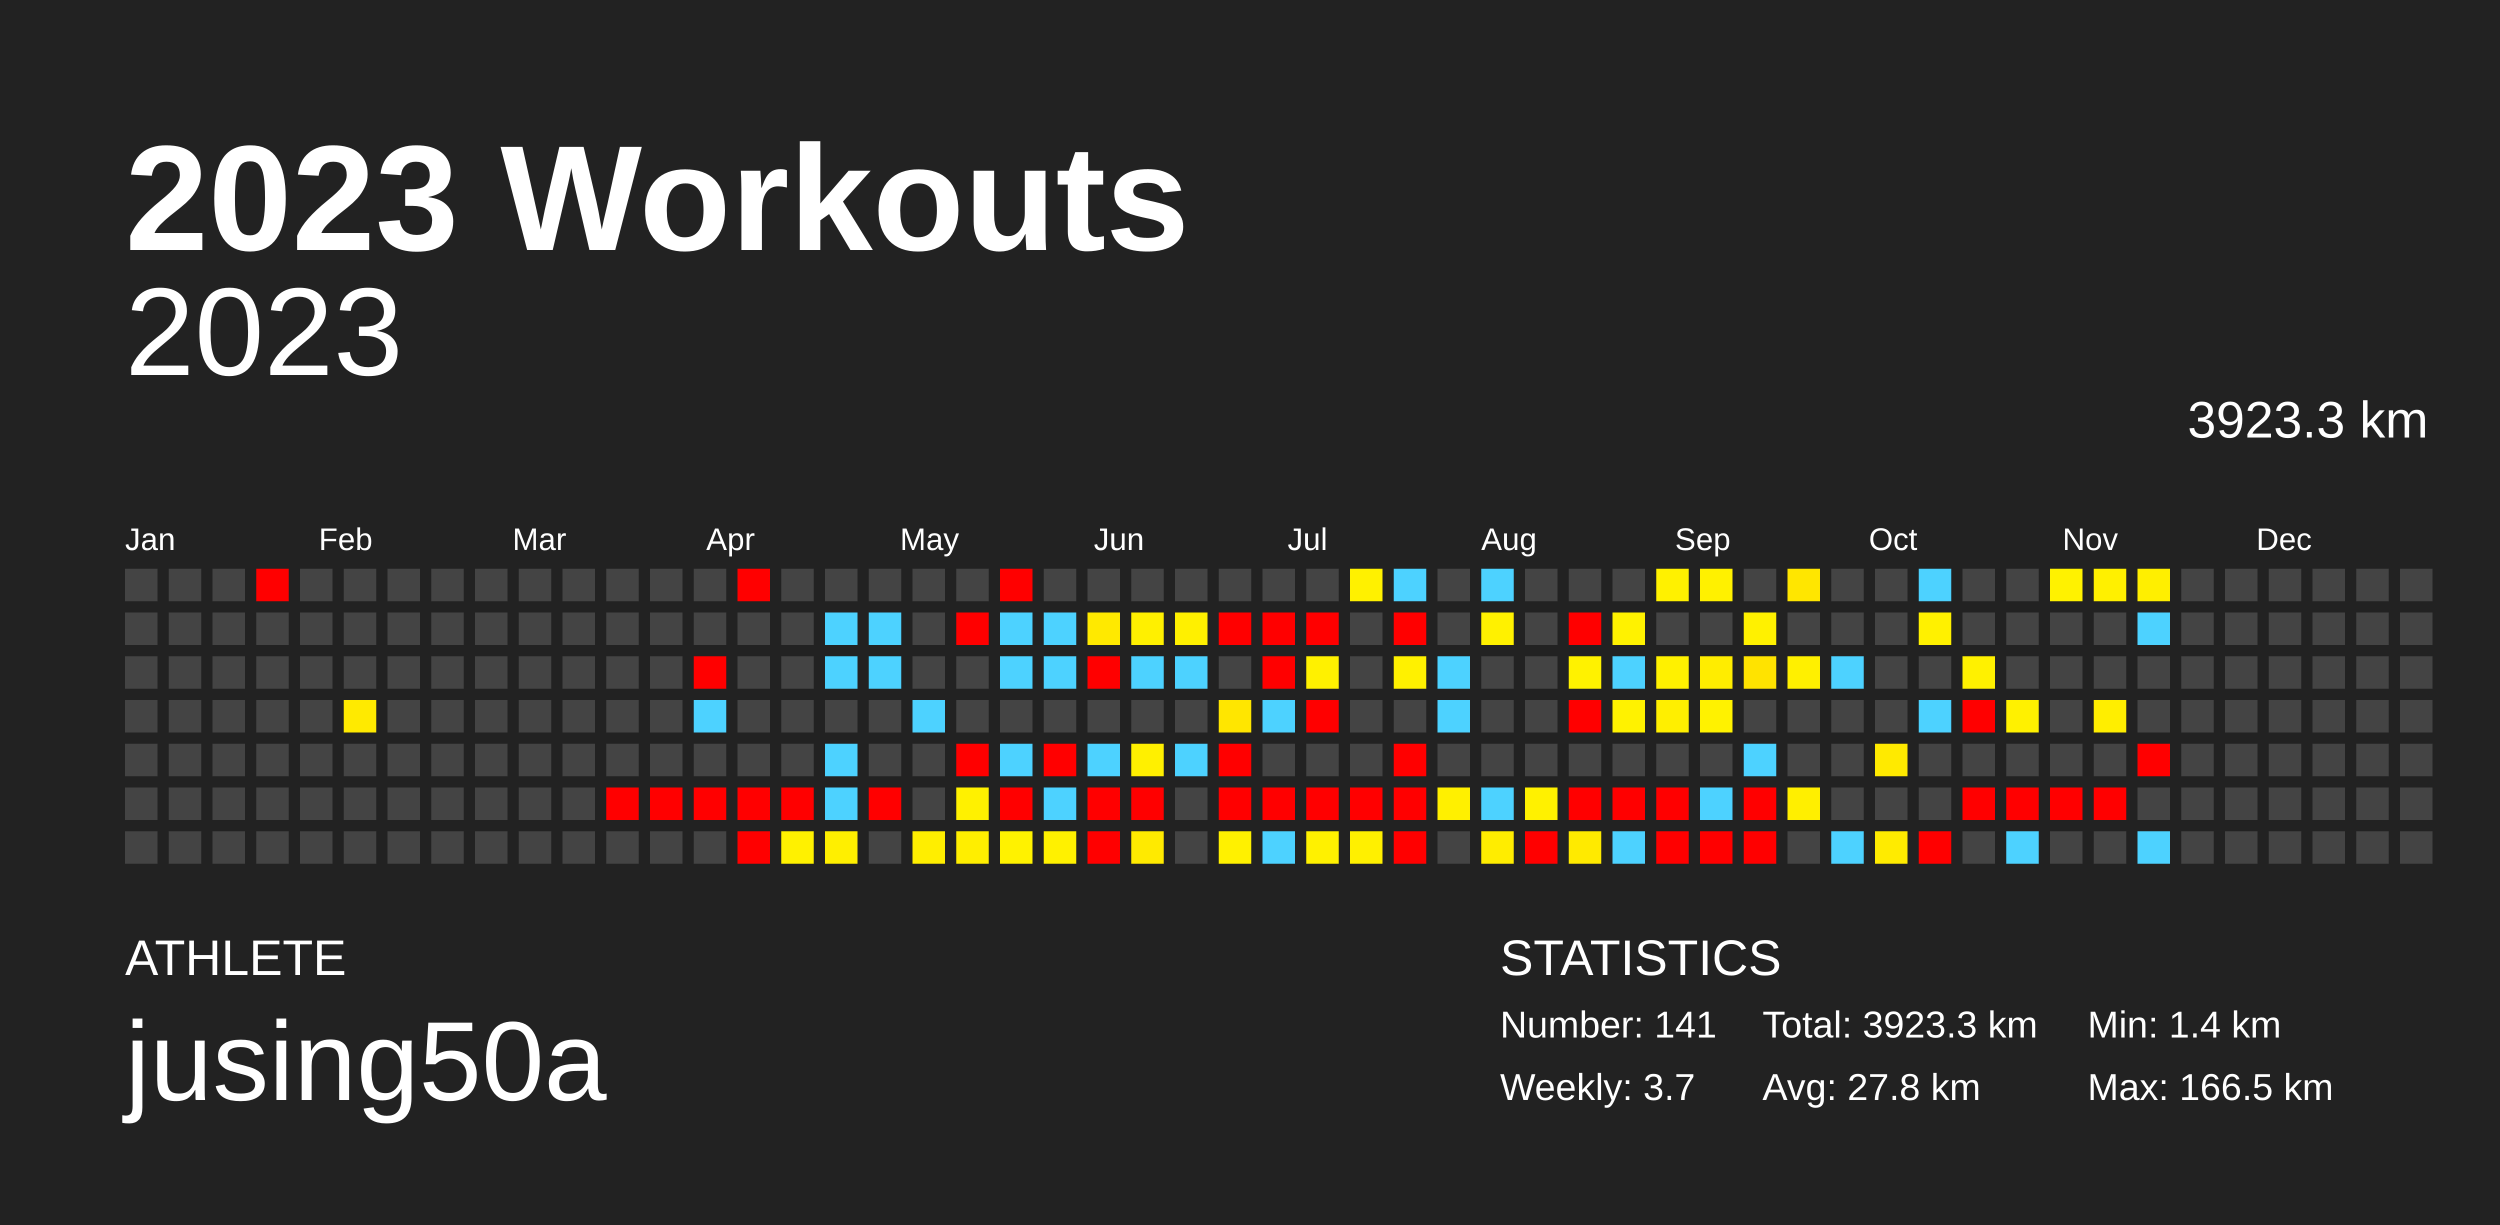
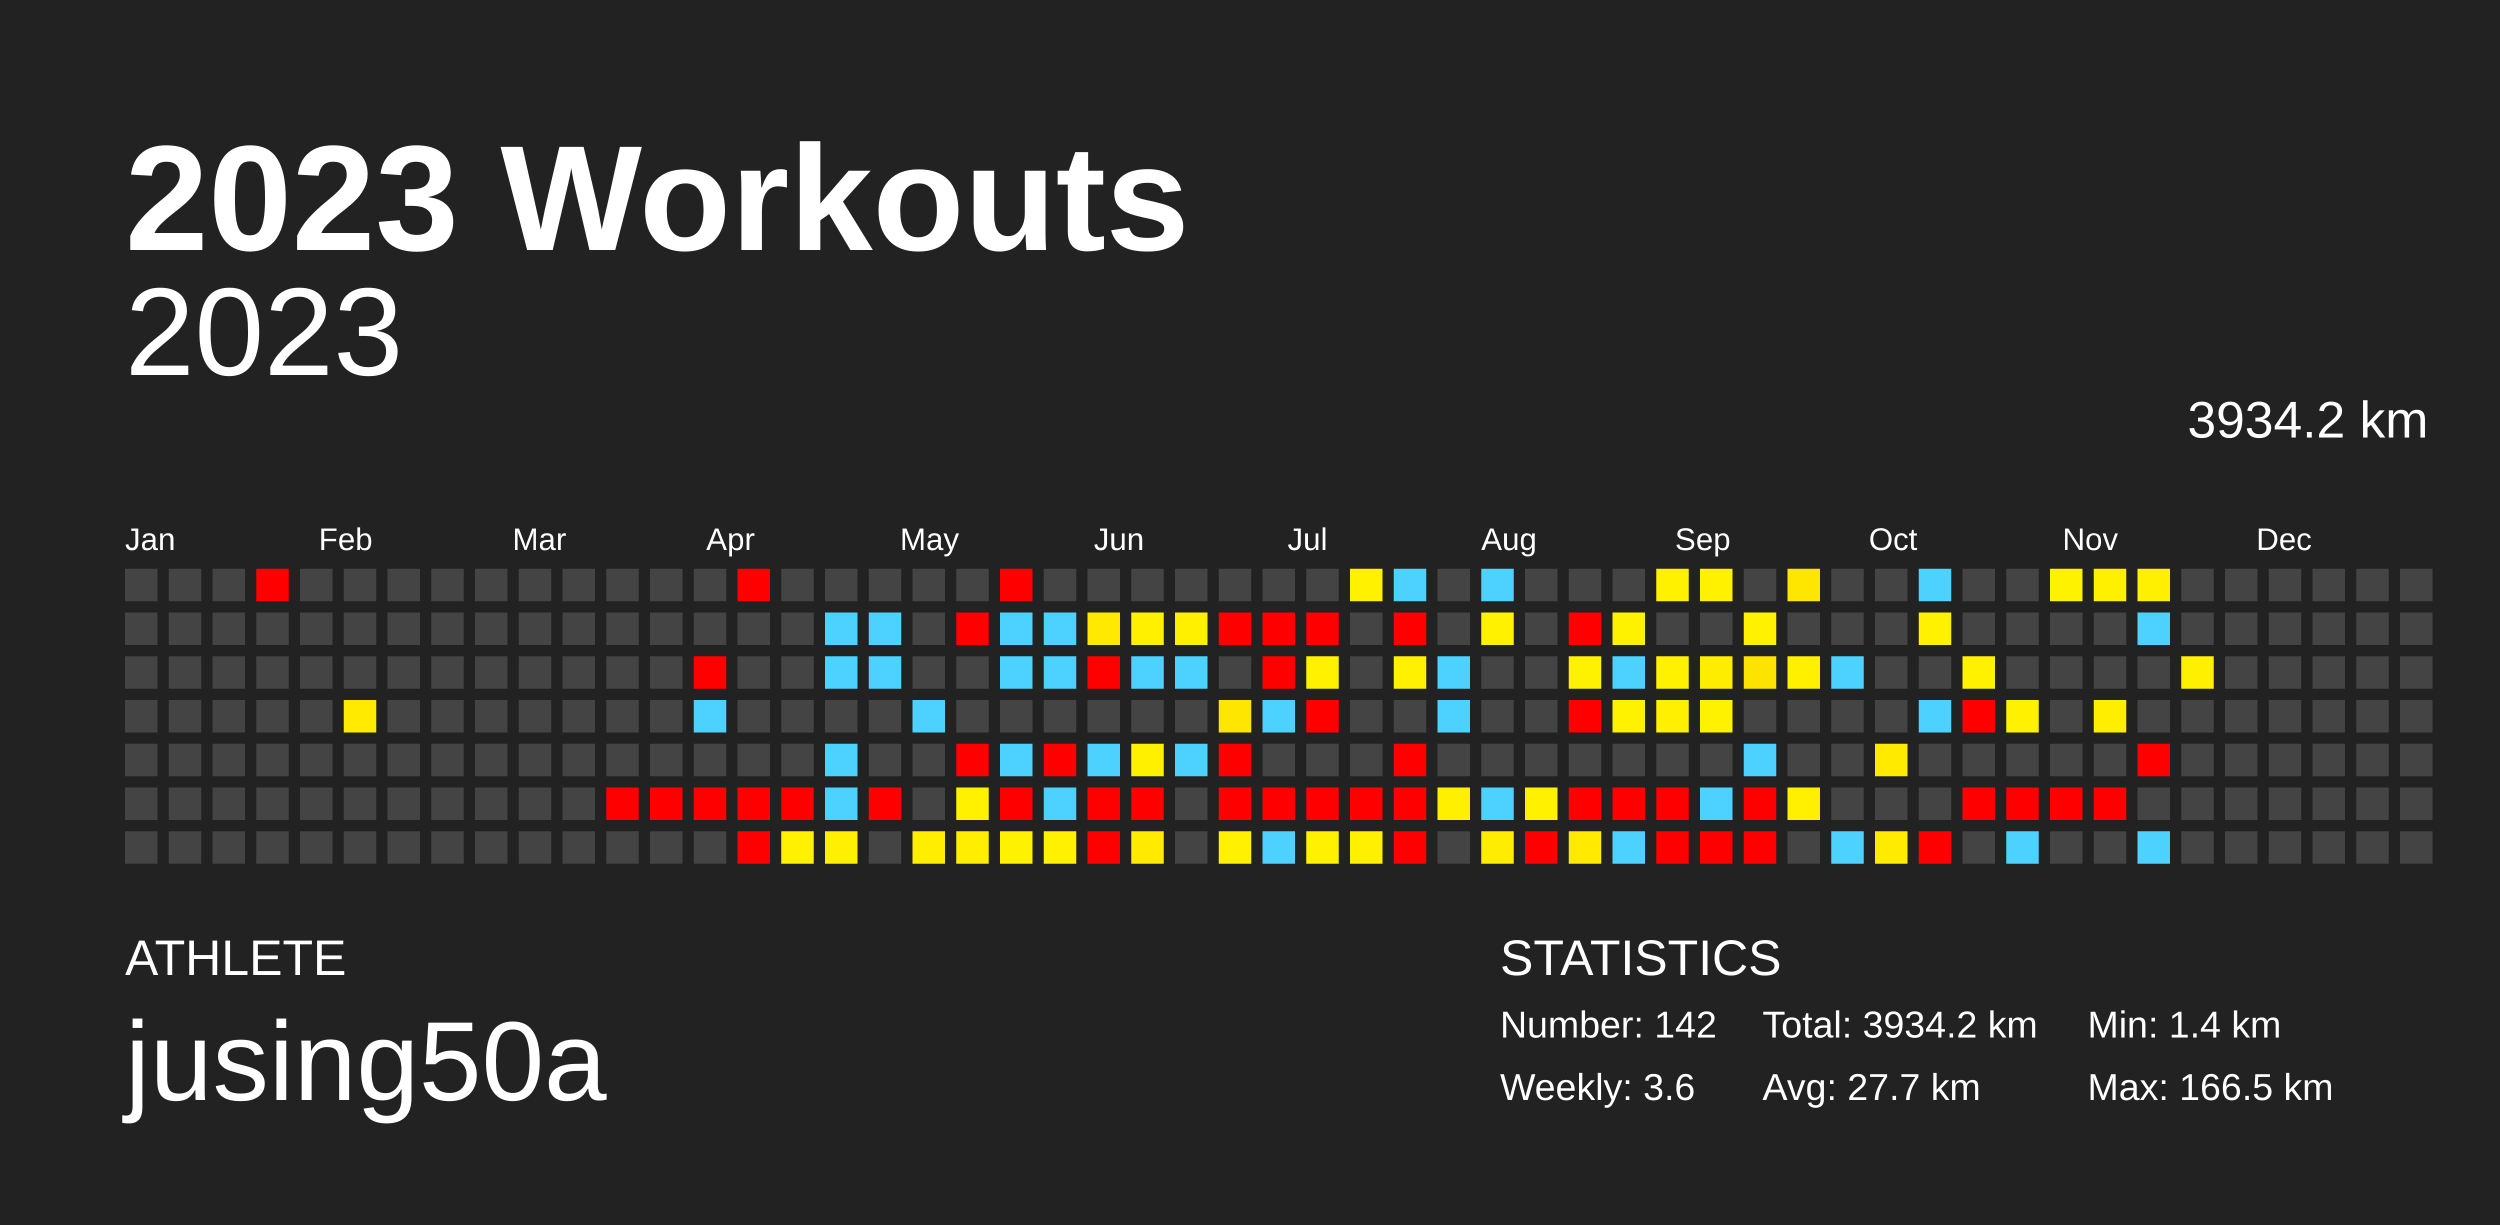
<svg xmlns="http://www.w3.org/2000/svg" baseProfile="full" height="98mm" version="1.1" viewBox="0,0,200,98" width="200mm">
  <defs />
  <rect fill="#222222" height="98" width="200" x="0" y="0" />
  <text fill="#FFFFFF" style="font-size:12px; font-family:Arial; font-weight:bold;" x="10" y="20">2023 Workouts</text>
  <text fill="#FFFFFF" style="font-size:4px; font-family:Arial" x="10" y="78">ATHLETE</text>
  <text fill="#FFFFFF" style="font-size:9px; font-family:Arial" x="10" y="88">jusing50a</text>
  <text fill="#FFFFFF" style="font-size:4px; font-family:Arial" x="120" y="78">STATISTICS</text>
-   <text fill="#FFFFFF" style="font-size:3px; font-family:Arial" x="120" y="83">Number: 141</text>
-   <text fill="#FFFFFF" style="font-size:3px; font-family:Arial" x="120" y="88">Weekly: 3.7</text>
-   <text fill="#FFFFFF" style="font-size:3px; font-family:Arial" x="141" y="83">Total: 3923.3 km</text>
-   <text fill="#FFFFFF" style="font-size:3px; font-family:Arial" x="141" y="88">Avg: 27.8 km</text>
+   <text fill="#FFFFFF" style="font-size:3px; font-family:Arial" x="120" y="83">Number: 142</text>
+   <text fill="#FFFFFF" style="font-size:3px; font-family:Arial" x="120" y="88">Weekly: 3.6</text>
+   <text fill="#FFFFFF" style="font-size:3px; font-family:Arial" x="141" y="83">Total: 3934.2 km</text>
+   <text fill="#FFFFFF" style="font-size:3px; font-family:Arial" x="141" y="88">Avg: 27.7 km</text>
  <text fill="#FFFFFF" style="font-size:3px; font-family:Arial" x="167" y="83">Min: 1.4 km</text>
  <text fill="#FFFFFF" style="font-size:3px; font-family:Arial" x="167" y="88">Max: 166.5 km</text>
  <text alignment-baseline="hanging" fill="#FFFFFF" style="font-size:10.0px; font-family:Arial;" x="10" y="30">2023</text>
-   <text alignment-baseline="hanging" fill="#FFFFFF" style="font-size:4.125px; font-family:Arial;" x="175" y="35">3923.3 km</text>
+   <text alignment-baseline="hanging" fill="#FFFFFF" style="font-size:4.125px; font-family:Arial;" x="175" y="35">3934.2 km</text>
  <text fill="#FFFFFF" style="font-size:2.5px; font-family:Arial" x="10.0" y="44">Jan</text>
  <text fill="#FFFFFF" style="font-size:2.5px; font-family:Arial" x="25.5" y="44">Feb</text>
  <text fill="#FFFFFF" style="font-size:2.5px; font-family:Arial" x="41.0" y="44">Mar</text>
  <text fill="#FFFFFF" style="font-size:2.5px; font-family:Arial" x="56.5" y="44">Apr</text>
  <text fill="#FFFFFF" style="font-size:2.5px; font-family:Arial" x="72.0" y="44">May</text>
  <text fill="#FFFFFF" style="font-size:2.5px; font-family:Arial" x="87.5" y="44">Jun</text>
  <text fill="#FFFFFF" style="font-size:2.5px; font-family:Arial" x="103.0" y="44">Jul</text>
  <text fill="#FFFFFF" style="font-size:2.5px; font-family:Arial" x="118.5" y="44">Aug</text>
  <text fill="#FFFFFF" style="font-size:2.5px; font-family:Arial" x="134.0" y="44">Sep</text>
  <text fill="#FFFFFF" style="font-size:2.5px; font-family:Arial" x="149.5" y="44">Oct</text>
  <text fill="#FFFFFF" style="font-size:2.5px; font-family:Arial" x="165.0" y="44">Nov</text>
  <text fill="#FFFFFF" style="font-size:2.5px; font-family:Arial" x="180.5" y="44">Dec</text>
  <rect fill="#444444" height="2.6" width="2.6" x="10.0" y="45.5" />
  <rect fill="#444444" height="2.6" width="2.6" x="10.0" y="49.0" />
  <rect fill="#444444" height="2.6" width="2.6" x="10.0" y="52.5" />
  <rect fill="#444444" height="2.6" width="2.6" x="10.0" y="56.0" />
  <rect fill="#444444" height="2.6" width="2.6" x="10.0" y="59.5" />
  <rect fill="#444444" height="2.6" width="2.6" x="10.0" y="63.0" />
  <rect fill="#444444" height="2.6" width="2.6" x="10.0" y="66.5" />
  <rect fill="#444444" height="2.6" width="2.6" x="13.5" y="45.5" />
  <rect fill="#444444" height="2.6" width="2.6" x="13.5" y="49.0" />
  <rect fill="#444444" height="2.6" width="2.6" x="13.5" y="52.5" />
  <rect fill="#444444" height="2.6" width="2.6" x="13.5" y="56.0" />
  <rect fill="#444444" height="2.6" width="2.6" x="13.5" y="59.5" />
  <rect fill="#444444" height="2.6" width="2.6" x="13.5" y="63.0" />
  <rect fill="#444444" height="2.6" width="2.6" x="13.5" y="66.5" />
  <rect fill="#444444" height="2.6" width="2.6" x="17.0" y="45.5" />
  <rect fill="#444444" height="2.6" width="2.6" x="17.0" y="49.0" />
  <rect fill="#444444" height="2.6" width="2.6" x="17.0" y="52.5" />
  <rect fill="#444444" height="2.6" width="2.6" x="17.0" y="56.0" />
  <rect fill="#444444" height="2.6" width="2.6" x="17.0" y="59.5" />
  <rect fill="#444444" height="2.6" width="2.6" x="17.0" y="63.0" />
  <rect fill="#444444" height="2.6" width="2.6" x="17.0" y="66.5" />
  <rect fill="red" height="2.6" width="2.6" x="20.5" y="45.5" />
  <rect fill="#444444" height="2.6" width="2.6" x="20.5" y="49.0" />
  <rect fill="#444444" height="2.6" width="2.6" x="20.5" y="52.5" />
  <rect fill="#444444" height="2.6" width="2.6" x="20.5" y="56.0" />
  <rect fill="#444444" height="2.6" width="2.6" x="20.5" y="59.5" />
  <rect fill="#444444" height="2.6" width="2.6" x="20.5" y="63.0" />
  <rect fill="#444444" height="2.6" width="2.6" x="20.5" y="66.5" />
  <rect fill="#444444" height="2.6" width="2.6" x="24.0" y="45.5" />
  <rect fill="#444444" height="2.6" width="2.6" x="24.0" y="49.0" />
  <rect fill="#444444" height="2.6" width="2.6" x="24.0" y="52.5" />
  <rect fill="#444444" height="2.6" width="2.6" x="24.0" y="56.0" />
  <rect fill="#444444" height="2.6" width="2.6" x="24.0" y="59.5" />
  <rect fill="#444444" height="2.6" width="2.6" x="24.0" y="63.0" />
  <rect fill="#444444" height="2.6" width="2.6" x="24.0" y="66.5" />
  <rect fill="#444444" height="2.6" width="2.6" x="27.5" y="45.5" />
  <rect fill="#444444" height="2.6" width="2.6" x="27.5" y="49.0" />
  <rect fill="#444444" height="2.6" width="2.6" x="27.5" y="52.5" />
  <rect fill="#ffea00" height="2.6" width="2.6" x="27.5" y="56.0" />
  <rect fill="#444444" height="2.6" width="2.6" x="27.5" y="59.5" />
  <rect fill="#444444" height="2.6" width="2.6" x="27.5" y="63.0" />
  <rect fill="#444444" height="2.6" width="2.6" x="27.5" y="66.5" />
  <rect fill="#444444" height="2.6" width="2.6" x="31.0" y="45.5" />
  <rect fill="#444444" height="2.6" width="2.6" x="31.0" y="49.0" />
  <rect fill="#444444" height="2.6" width="2.6" x="31.0" y="52.5" />
  <rect fill="#444444" height="2.6" width="2.6" x="31.0" y="56.0" />
  <rect fill="#444444" height="2.6" width="2.6" x="31.0" y="59.5" />
  <rect fill="#444444" height="2.6" width="2.6" x="31.0" y="63.0" />
  <rect fill="#444444" height="2.6" width="2.6" x="31.0" y="66.5" />
  <rect fill="#444444" height="2.6" width="2.6" x="34.5" y="45.5" />
  <rect fill="#444444" height="2.6" width="2.6" x="34.5" y="49.0" />
  <rect fill="#444444" height="2.6" width="2.6" x="34.5" y="52.5" />
  <rect fill="#444444" height="2.6" width="2.6" x="34.5" y="56.0" />
  <rect fill="#444444" height="2.6" width="2.6" x="34.5" y="59.5" />
  <rect fill="#444444" height="2.6" width="2.6" x="34.5" y="63.0" />
  <rect fill="#444444" height="2.6" width="2.6" x="34.5" y="66.5" />
  <rect fill="#444444" height="2.6" width="2.6" x="38.0" y="45.5" />
  <rect fill="#444444" height="2.6" width="2.6" x="38.0" y="49.0" />
  <rect fill="#444444" height="2.6" width="2.6" x="38.0" y="52.5" />
  <rect fill="#444444" height="2.6" width="2.6" x="38.0" y="56.0" />
  <rect fill="#444444" height="2.6" width="2.6" x="38.0" y="59.5" />
  <rect fill="#444444" height="2.6" width="2.6" x="38.0" y="63.0" />
  <rect fill="#444444" height="2.6" width="2.6" x="38.0" y="66.5" />
  <rect fill="#444444" height="2.6" width="2.6" x="41.5" y="45.5" />
  <rect fill="#444444" height="2.6" width="2.6" x="41.5" y="49.0" />
  <rect fill="#444444" height="2.6" width="2.6" x="41.5" y="52.5" />
  <rect fill="#444444" height="2.6" width="2.6" x="41.5" y="56.0" />
  <rect fill="#444444" height="2.6" width="2.6" x="41.5" y="59.5" />
  <rect fill="#444444" height="2.6" width="2.6" x="41.5" y="63.0" />
  <rect fill="#444444" height="2.6" width="2.6" x="41.5" y="66.5" />
  <rect fill="#444444" height="2.6" width="2.6" x="45.0" y="45.5" />
  <rect fill="#444444" height="2.6" width="2.6" x="45.0" y="49.0" />
  <rect fill="#444444" height="2.6" width="2.6" x="45.0" y="52.5" />
  <rect fill="#444444" height="2.6" width="2.6" x="45.0" y="56.0" />
  <rect fill="#444444" height="2.6" width="2.6" x="45.0" y="59.5" />
  <rect fill="#444444" height="2.6" width="2.6" x="45.0" y="63.0" />
  <rect fill="#444444" height="2.6" width="2.6" x="45.0" y="66.5" />
  <rect fill="#444444" height="2.6" width="2.6" x="48.5" y="45.5" />
  <rect fill="#444444" height="2.6" width="2.6" x="48.5" y="49.0" />
  <rect fill="#444444" height="2.6" width="2.6" x="48.5" y="52.5" />
  <rect fill="#444444" height="2.6" width="2.6" x="48.5" y="56.0" />
  <rect fill="#444444" height="2.6" width="2.6" x="48.5" y="59.5" />
  <rect fill="red" height="2.6" width="2.6" x="48.5" y="63.0" />
  <rect fill="#444444" height="2.6" width="2.6" x="48.5" y="66.5" />
  <rect fill="#444444" height="2.6" width="2.6" x="52.0" y="45.5" />
  <rect fill="#444444" height="2.6" width="2.6" x="52.0" y="49.0" />
  <rect fill="#444444" height="2.6" width="2.6" x="52.0" y="52.5" />
  <rect fill="#444444" height="2.6" width="2.6" x="52.0" y="56.0" />
  <rect fill="#444444" height="2.6" width="2.6" x="52.0" y="59.5" />
  <rect fill="red" height="2.6" width="2.6" x="52.0" y="63.0" />
  <rect fill="#444444" height="2.6" width="2.6" x="52.0" y="66.5" />
  <rect fill="#444444" height="2.6" width="2.6" x="55.5" y="45.5" />
  <rect fill="#444444" height="2.6" width="2.6" x="55.5" y="49.0" />
  <rect fill="red" height="2.6" width="2.6" x="55.5" y="52.5" />
  <rect fill="#4dd2ff" height="2.6" width="2.6" x="55.5" y="56.0" />
  <rect fill="#444444" height="2.6" width="2.6" x="55.5" y="59.5" />
  <rect fill="red" height="2.6" width="2.6" x="55.5" y="63.0" />
  <rect fill="#444444" height="2.6" width="2.6" x="55.5" y="66.5" />
  <rect fill="red" height="2.6" width="2.6" x="59.0" y="45.5" />
  <rect fill="#444444" height="2.6" width="2.6" x="59.0" y="49.0" />
  <rect fill="#444444" height="2.6" width="2.6" x="59.0" y="52.5" />
  <rect fill="#444444" height="2.6" width="2.6" x="59.0" y="56.0" />
  <rect fill="#444444" height="2.6" width="2.6" x="59.0" y="59.5" />
  <rect fill="red" height="2.6" width="2.6" x="59.0" y="63.0" />
  <rect fill="red" height="2.6" width="2.6" x="59.0" y="66.5" />
  <rect fill="#444444" height="2.6" width="2.6" x="62.5" y="45.5" />
  <rect fill="#444444" height="2.6" width="2.6" x="62.5" y="49.0" />
  <rect fill="#444444" height="2.6" width="2.6" x="62.5" y="52.5" />
  <rect fill="#444444" height="2.6" width="2.6" x="62.5" y="56.0" />
  <rect fill="#444444" height="2.6" width="2.6" x="62.5" y="59.5" />
  <rect fill="red" height="2.6" width="2.6" x="62.5" y="63.0" />
  <rect fill="#fff100" height="2.6" width="2.6" x="62.5" y="66.5" />
  <rect fill="#444444" height="2.6" width="2.6" x="66.0" y="45.5" />
  <rect fill="#4dd2ff" height="2.6" width="2.6" x="66.0" y="49.0" />
  <rect fill="#4dd2ff" height="2.6" width="2.6" x="66.0" y="52.5" />
  <rect fill="#444444" height="2.6" width="2.6" x="66.0" y="56.0" />
  <rect fill="#4dd2ff" height="2.6" width="2.6" x="66.0" y="59.5" />
  <rect fill="#4dd2ff" height="2.6" width="2.6" x="66.0" y="63.0" />
  <rect fill="#ffef00" height="2.6" width="2.6" x="66.0" y="66.5" />
  <rect fill="#444444" height="2.6" width="2.6" x="69.5" y="45.5" />
  <rect fill="#4dd2ff" height="2.6" width="2.6" x="69.5" y="49.0" />
  <rect fill="#4dd2ff" height="2.6" width="2.6" x="69.5" y="52.5" />
  <rect fill="#444444" height="2.6" width="2.6" x="69.5" y="56.0" />
  <rect fill="#444444" height="2.6" width="2.6" x="69.5" y="59.5" />
  <rect fill="red" height="2.6" width="2.6" x="69.5" y="63.0" />
  <rect fill="#444444" height="2.6" width="2.6" x="69.5" y="66.5" />
  <rect fill="#444444" height="2.6" width="2.6" x="73.0" y="45.5" />
  <rect fill="#444444" height="2.6" width="2.6" x="73.0" y="49.0" />
  <rect fill="#444444" height="2.6" width="2.6" x="73.0" y="52.5" />
  <rect fill="#4dd2ff" height="2.6" width="2.6" x="73.0" y="56.0" />
  <rect fill="#444444" height="2.6" width="2.6" x="73.0" y="59.5" />
  <rect fill="#444444" height="2.6" width="2.6" x="73.0" y="63.0" />
  <rect fill="#ffee00" height="2.6" width="2.6" x="73.0" y="66.5" />
  <rect fill="#444444" height="2.6" width="2.6" x="76.5" y="45.5" />
  <rect fill="red" height="2.6" width="2.6" x="76.5" y="49.0" />
  <rect fill="#444444" height="2.6" width="2.6" x="76.5" y="52.5" />
  <rect fill="#444444" height="2.6" width="2.6" x="76.5" y="56.0" />
  <rect fill="red" height="2.6" width="2.6" x="76.5" y="59.5" />
  <rect fill="#fff100" height="2.6" width="2.6" x="76.5" y="63.0" />
  <rect fill="#ffee00" height="2.6" width="2.6" x="76.5" y="66.5" />
  <rect fill="red" height="2.6" width="2.6" x="80.0" y="45.5" />
  <rect fill="#4dd2ff" height="2.6" width="2.6" x="80.0" y="49.0" />
  <rect fill="#4dd2ff" height="2.6" width="2.6" x="80.0" y="52.5" />
  <rect fill="#444444" height="2.6" width="2.6" x="80.0" y="56.0" />
  <rect fill="#4dd2ff" height="2.6" width="2.6" x="80.0" y="59.5" />
  <rect fill="red" height="2.6" width="2.6" x="80.0" y="63.0" />
  <rect fill="#fff200" height="2.6" width="2.6" x="80.0" y="66.5" />
  <rect fill="#444444" height="2.6" width="2.6" x="83.5" y="45.5" />
  <rect fill="#4dd2ff" height="2.6" width="2.6" x="83.5" y="49.0" />
  <rect fill="#4dd2ff" height="2.6" width="2.6" x="83.5" y="52.5" />
  <rect fill="#444444" height="2.6" width="2.6" x="83.5" y="56.0" />
  <rect fill="red" height="2.6" width="2.6" x="83.5" y="59.5" />
  <rect fill="#4dd2ff" height="2.6" width="2.6" x="83.5" y="63.0" />
  <rect fill="#fff100" height="2.6" width="2.6" x="83.5" y="66.5" />
  <rect fill="#444444" height="2.6" width="2.6" x="87.0" y="45.5" />
  <rect fill="#ffe900" height="2.6" width="2.6" x="87.0" y="49.0" />
  <rect fill="red" height="2.6" width="2.6" x="87.0" y="52.5" />
  <rect fill="#444444" height="2.6" width="2.6" x="87.0" y="56.0" />
  <rect fill="#4dd2ff" height="2.6" width="2.6" x="87.0" y="59.5" />
  <rect fill="red" height="2.6" width="2.6" x="87.0" y="63.0" />
  <rect fill="red" height="2.6" width="2.6" x="87.0" y="66.5" />
  <rect fill="#444444" height="2.6" width="2.6" x="90.5" y="45.5" />
  <rect fill="#fff000" height="2.6" width="2.6" x="90.5" y="49.0" />
  <rect fill="#4dd2ff" height="2.6" width="2.6" x="90.5" y="52.5" />
  <rect fill="#444444" height="2.6" width="2.6" x="90.5" y="56.0" />
  <rect fill="#fff000" height="2.6" width="2.6" x="90.5" y="59.5" />
  <rect fill="red" height="2.6" width="2.6" x="90.5" y="63.0" />
  <rect fill="#ffea00" height="2.6" width="2.6" x="90.5" y="66.5" />
  <rect fill="#444444" height="2.6" width="2.6" x="94.0" y="45.5" />
  <rect fill="#fff000" height="2.6" width="2.6" x="94.0" y="49.0" />
  <rect fill="#4dd2ff" height="2.6" width="2.6" x="94.0" y="52.5" />
  <rect fill="#444444" height="2.6" width="2.6" x="94.0" y="56.0" />
  <rect fill="#4dd2ff" height="2.6" width="2.6" x="94.0" y="59.5" />
  <rect fill="#444444" height="2.6" width="2.6" x="94.0" y="63.0" />
  <rect fill="#444444" height="2.6" width="2.6" x="94.0" y="66.5" />
  <rect fill="#444444" height="2.6" width="2.6" x="97.5" y="45.5" />
  <rect fill="red" height="2.6" width="2.6" x="97.5" y="49.0" />
  <rect fill="#444444" height="2.6" width="2.6" x="97.5" y="52.5" />
  <rect fill="#ffe600" height="2.6" width="2.6" x="97.5" y="56.0" />
  <rect fill="red" height="2.6" width="2.6" x="97.5" y="59.5" />
  <rect fill="red" height="2.6" width="2.6" x="97.5" y="63.0" />
  <rect fill="#fff100" height="2.6" width="2.6" x="97.5" y="66.5" />
  <rect fill="#444444" height="2.6" width="2.6" x="101.0" y="45.5" />
  <rect fill="red" height="2.6" width="2.6" x="101.0" y="49.0" />
  <rect fill="red" height="2.6" width="2.6" x="101.0" y="52.5" />
  <rect fill="#4dd2ff" height="2.6" width="2.6" x="101.0" y="56.0" />
  <rect fill="#444444" height="2.6" width="2.6" x="101.0" y="59.5" />
  <rect fill="red" height="2.6" width="2.6" x="101.0" y="63.0" />
  <rect fill="#4dd2ff" height="2.6" width="2.6" x="101.0" y="66.5" />
  <rect fill="#444444" height="2.6" width="2.6" x="104.5" y="45.5" />
  <rect fill="red" height="2.6" width="2.6" x="104.5" y="49.0" />
  <rect fill="#fff100" height="2.6" width="2.6" x="104.5" y="52.5" />
  <rect fill="red" height="2.6" width="2.6" x="104.5" y="56.0" />
  <rect fill="#444444" height="2.6" width="2.6" x="104.5" y="59.5" />
  <rect fill="red" height="2.6" width="2.6" x="104.5" y="63.0" />
  <rect fill="#fff100" height="2.6" width="2.6" x="104.5" y="66.5" />
  <rect fill="#fff100" height="2.6" width="2.6" x="108.0" y="45.5" />
  <rect fill="#444444" height="2.6" width="2.6" x="108.0" y="49.0" />
  <rect fill="#444444" height="2.6" width="2.6" x="108.0" y="52.5" />
  <rect fill="#444444" height="2.6" width="2.6" x="108.0" y="56.0" />
  <rect fill="#444444" height="2.6" width="2.6" x="108.0" y="59.5" />
  <rect fill="red" height="2.6" width="2.6" x="108.0" y="63.0" />
  <rect fill="#fff000" height="2.6" width="2.6" x="108.0" y="66.5" />
  <rect fill="#4dd2ff" height="2.6" width="2.6" x="111.5" y="45.5" />
  <rect fill="red" height="2.6" width="2.6" x="111.5" y="49.0" />
  <rect fill="#fff100" height="2.6" width="2.6" x="111.5" y="52.5" />
  <rect fill="#444444" height="2.6" width="2.6" x="111.5" y="56.0" />
  <rect fill="red" height="2.6" width="2.6" x="111.5" y="59.5" />
  <rect fill="red" height="2.6" width="2.6" x="111.5" y="63.0" />
  <rect fill="red" height="2.6" width="2.6" x="111.5" y="66.5" />
  <rect fill="#444444" height="2.6" width="2.6" x="115.0" y="45.5" />
  <rect fill="#444444" height="2.6" width="2.6" x="115.0" y="49.0" />
  <rect fill="#4dd2ff" height="2.6" width="2.6" x="115.0" y="52.5" />
  <rect fill="#4dd2ff" height="2.6" width="2.6" x="115.0" y="56.0" />
  <rect fill="#444444" height="2.6" width="2.6" x="115.0" y="59.5" />
  <rect fill="#fff000" height="2.6" width="2.6" x="115.0" y="63.0" />
  <rect fill="#444444" height="2.6" width="2.6" x="115.0" y="66.5" />
  <rect fill="#4dd2ff" height="2.6" width="2.6" x="118.5" y="45.5" />
  <rect fill="#fff100" height="2.6" width="2.6" x="118.5" y="49.0" />
  <rect fill="#444444" height="2.6" width="2.6" x="118.5" y="52.5" />
  <rect fill="#444444" height="2.6" width="2.6" x="118.5" y="56.0" />
  <rect fill="#444444" height="2.6" width="2.6" x="118.5" y="59.5" />
  <rect fill="#4dd2ff" height="2.6" width="2.6" x="118.5" y="63.0" />
  <rect fill="#ffed00" height="2.6" width="2.6" x="118.5" y="66.5" />
  <rect fill="#444444" height="2.6" width="2.6" x="122.0" y="45.5" />
  <rect fill="#444444" height="2.6" width="2.6" x="122.0" y="49.0" />
  <rect fill="#444444" height="2.6" width="2.6" x="122.0" y="52.5" />
  <rect fill="#444444" height="2.6" width="2.6" x="122.0" y="56.0" />
  <rect fill="#444444" height="2.6" width="2.6" x="122.0" y="59.5" />
  <rect fill="#fff100" height="2.6" width="2.6" x="122.0" y="63.0" />
  <rect fill="red" height="2.6" width="2.6" x="122.0" y="66.5" />
  <rect fill="#444444" height="2.6" width="2.6" x="125.5" y="45.5" />
  <rect fill="red" height="2.6" width="2.6" x="125.5" y="49.0" />
  <rect fill="#fff200" height="2.6" width="2.6" x="125.5" y="52.5" />
  <rect fill="red" height="2.6" width="2.6" x="125.5" y="56.0" />
  <rect fill="#444444" height="2.6" width="2.6" x="125.5" y="59.5" />
  <rect fill="red" height="2.6" width="2.6" x="125.5" y="63.0" />
  <rect fill="#ffea00" height="2.6" width="2.6" x="125.5" y="66.5" />
  <rect fill="#444444" height="2.6" width="2.6" x="129.0" y="45.5" />
  <rect fill="#fff200" height="2.6" width="2.6" x="129.0" y="49.0" />
  <rect fill="#4dd2ff" height="2.6" width="2.6" x="129.0" y="52.5" />
  <rect fill="#fff200" height="2.6" width="2.6" x="129.0" y="56.0" />
  <rect fill="#444444" height="2.6" width="2.6" x="129.0" y="59.5" />
  <rect fill="red" height="2.6" width="2.6" x="129.0" y="63.0" />
  <rect fill="#4dd2ff" height="2.6" width="2.6" x="129.0" y="66.5" />
  <rect fill="#fff100" height="2.6" width="2.6" x="132.5" y="45.5" />
  <rect fill="#444444" height="2.6" width="2.6" x="132.5" y="49.0" />
  <rect fill="#fff100" height="2.6" width="2.6" x="132.5" y="52.5" />
  <rect fill="#ffef00" height="2.6" width="2.6" x="132.5" y="56.0" />
  <rect fill="#444444" height="2.6" width="2.6" x="132.5" y="59.5" />
  <rect fill="red" height="2.6" width="2.6" x="132.5" y="63.0" />
  <rect fill="red" height="2.6" width="2.6" x="132.5" y="66.5" />
  <rect fill="#fff100" height="2.6" width="2.6" x="136.0" y="45.5" />
  <rect fill="#444444" height="2.6" width="2.6" x="136.0" y="49.0" />
  <rect fill="#ffed00" height="2.6" width="2.6" x="136.0" y="52.5" />
  <rect fill="#fff200" height="2.6" width="2.6" x="136.0" y="56.0" />
  <rect fill="#444444" height="2.6" width="2.6" x="136.0" y="59.5" />
  <rect fill="#4dd2ff" height="2.6" width="2.6" x="136.0" y="63.0" />
  <rect fill="red" height="2.6" width="2.6" x="136.0" y="66.5" />
  <rect fill="#444444" height="2.6" width="2.6" x="139.5" y="45.5" />
  <rect fill="#fff100" height="2.6" width="2.6" x="139.5" y="49.0" />
  <rect fill="#ffe300" height="2.6" width="2.6" x="139.5" y="52.5" />
  <rect fill="#444444" height="2.6" width="2.6" x="139.5" y="56.0" />
  <rect fill="#4dd2ff" height="2.6" width="2.6" x="139.5" y="59.5" />
  <rect fill="red" height="2.6" width="2.6" x="139.5" y="63.0" />
  <rect fill="red" height="2.6" width="2.6" x="139.5" y="66.5" />
  <rect fill="#ffe600" height="2.6" width="2.6" x="143.0" y="45.5" />
  <rect fill="#444444" height="2.6" width="2.6" x="143.0" y="49.0" />
  <rect fill="#fff000" height="2.6" width="2.6" x="143.0" y="52.5" />
  <rect fill="#444444" height="2.6" width="2.6" x="143.0" y="56.0" />
  <rect fill="#444444" height="2.6" width="2.6" x="143.0" y="59.5" />
  <rect fill="#ffef00" height="2.6" width="2.6" x="143.0" y="63.0" />
  <rect fill="#444444" height="2.6" width="2.6" x="143.0" y="66.5" />
  <rect fill="#444444" height="2.6" width="2.6" x="146.5" y="45.5" />
  <rect fill="#444444" height="2.6" width="2.6" x="146.5" y="49.0" />
  <rect fill="#4dd2ff" height="2.6" width="2.6" x="146.5" y="52.5" />
  <rect fill="#444444" height="2.6" width="2.6" x="146.5" y="56.0" />
  <rect fill="#444444" height="2.6" width="2.6" x="146.5" y="59.5" />
  <rect fill="#444444" height="2.6" width="2.6" x="146.5" y="63.0" />
  <rect fill="#4dd2ff" height="2.6" width="2.6" x="146.5" y="66.5" />
  <rect fill="#444444" height="2.6" width="2.6" x="150.0" y="45.5" />
  <rect fill="#444444" height="2.6" width="2.6" x="150.0" y="49.0" />
  <rect fill="#444444" height="2.6" width="2.6" x="150.0" y="52.5" />
  <rect fill="#444444" height="2.6" width="2.6" x="150.0" y="56.0" />
  <rect fill="#ffea00" height="2.6" width="2.6" x="150.0" y="59.5" />
  <rect fill="#444444" height="2.6" width="2.6" x="150.0" y="63.0" />
  <rect fill="#ffeb00" height="2.6" width="2.6" x="150.0" y="66.5" />
  <rect fill="#4dd2ff" height="2.6" width="2.6" x="153.5" y="45.5" />
  <rect fill="#fff100" height="2.6" width="2.6" x="153.5" y="49.0" />
  <rect fill="#444444" height="2.6" width="2.6" x="153.5" y="52.5" />
  <rect fill="#4dd2ff" height="2.6" width="2.6" x="153.5" y="56.0" />
  <rect fill="#444444" height="2.6" width="2.6" x="153.5" y="59.5" />
  <rect fill="#444444" height="2.6" width="2.6" x="153.5" y="63.0" />
  <rect fill="red" height="2.6" width="2.6" x="153.5" y="66.5" />
  <rect fill="#444444" height="2.6" width="2.6" x="157.0" y="45.5" />
  <rect fill="#444444" height="2.6" width="2.6" x="157.0" y="49.0" />
  <rect fill="#fff100" height="2.6" width="2.6" x="157.0" y="52.5" />
  <rect fill="red" height="2.6" width="2.6" x="157.0" y="56.0" />
  <rect fill="#444444" height="2.6" width="2.6" x="157.0" y="59.5" />
  <rect fill="red" height="2.6" width="2.6" x="157.0" y="63.0" />
  <rect fill="#444444" height="2.6" width="2.6" x="157.0" y="66.5" />
  <rect fill="#444444" height="2.6" width="2.6" x="160.5" y="45.5" />
  <rect fill="#444444" height="2.6" width="2.6" x="160.5" y="49.0" />
  <rect fill="#444444" height="2.6" width="2.6" x="160.5" y="52.5" />
  <rect fill="#fff100" height="2.6" width="2.6" x="160.5" y="56.0" />
  <rect fill="#444444" height="2.6" width="2.6" x="160.5" y="59.5" />
  <rect fill="red" height="2.6" width="2.6" x="160.5" y="63.0" />
  <rect fill="#4dd2ff" height="2.6" width="2.6" x="160.5" y="66.5" />
  <rect fill="#fff200" height="2.6" width="2.6" x="164.0" y="45.5" />
  <rect fill="#444444" height="2.6" width="2.6" x="164.0" y="49.0" />
  <rect fill="#444444" height="2.6" width="2.6" x="164.0" y="52.5" />
  <rect fill="#444444" height="2.6" width="2.6" x="164.0" y="56.0" />
  <rect fill="#444444" height="2.6" width="2.6" x="164.0" y="59.5" />
  <rect fill="red" height="2.6" width="2.6" x="164.0" y="63.0" />
  <rect fill="#444444" height="2.6" width="2.6" x="164.0" y="66.5" />
  <rect fill="#fff000" height="2.6" width="2.6" x="167.5" y="45.5" />
  <rect fill="#444444" height="2.6" width="2.6" x="167.5" y="49.0" />
  <rect fill="#444444" height="2.6" width="2.6" x="167.5" y="52.5" />
  <rect fill="#ffee00" height="2.6" width="2.6" x="167.5" y="56.0" />
  <rect fill="#444444" height="2.6" width="2.6" x="167.5" y="59.5" />
  <rect fill="red" height="2.6" width="2.6" x="167.5" y="63.0" />
  <rect fill="#444444" height="2.6" width="2.6" x="167.5" y="66.5" />
  <rect fill="#ffef00" height="2.6" width="2.6" x="171.0" y="45.5" />
  <rect fill="#4dd2ff" height="2.6" width="2.6" x="171.0" y="49.0" />
  <rect fill="#444444" height="2.6" width="2.6" x="171.0" y="52.5" />
  <rect fill="#444444" height="2.6" width="2.6" x="171.0" y="56.0" />
  <rect fill="red" height="2.6" width="2.6" x="171.0" y="59.5" />
  <rect fill="#444444" height="2.6" width="2.6" x="171.0" y="63.0" />
  <rect fill="#4dd2ff" height="2.6" width="2.6" x="171.0" y="66.5" />
  <rect fill="#444444" height="2.6" width="2.6" x="174.5" y="45.5" />
  <rect fill="#444444" height="2.6" width="2.6" x="174.5" y="49.0" />
-   <rect fill="#444444" height="2.6" width="2.6" x="174.5" y="52.5" />
+   <rect fill="#fff000" height="2.6" width="2.6" x="174.5" y="52.5" />
  <rect fill="#444444" height="2.6" width="2.6" x="174.5" y="56.0" />
  <rect fill="#444444" height="2.6" width="2.6" x="174.5" y="59.5" />
  <rect fill="#444444" height="2.6" width="2.6" x="174.5" y="63.0" />
  <rect fill="#444444" height="2.6" width="2.6" x="174.5" y="66.5" />
  <rect fill="#444444" height="2.6" width="2.6" x="178.0" y="45.5" />
  <rect fill="#444444" height="2.6" width="2.6" x="178.0" y="49.0" />
  <rect fill="#444444" height="2.6" width="2.6" x="178.0" y="52.5" />
  <rect fill="#444444" height="2.6" width="2.6" x="178.0" y="56.0" />
  <rect fill="#444444" height="2.6" width="2.6" x="178.0" y="59.5" />
  <rect fill="#444444" height="2.6" width="2.6" x="178.0" y="63.0" />
  <rect fill="#444444" height="2.6" width="2.6" x="178.0" y="66.5" />
  <rect fill="#444444" height="2.6" width="2.6" x="181.5" y="45.5" />
  <rect fill="#444444" height="2.6" width="2.6" x="181.5" y="49.0" />
  <rect fill="#444444" height="2.6" width="2.6" x="181.5" y="52.5" />
  <rect fill="#444444" height="2.6" width="2.6" x="181.5" y="56.0" />
  <rect fill="#444444" height="2.6" width="2.6" x="181.5" y="59.5" />
  <rect fill="#444444" height="2.6" width="2.6" x="181.5" y="63.0" />
  <rect fill="#444444" height="2.6" width="2.6" x="181.5" y="66.5" />
  <rect fill="#444444" height="2.6" width="2.6" x="185.0" y="45.5" />
  <rect fill="#444444" height="2.6" width="2.6" x="185.0" y="49.0" />
  <rect fill="#444444" height="2.6" width="2.6" x="185.0" y="52.5" />
  <rect fill="#444444" height="2.6" width="2.6" x="185.0" y="56.0" />
  <rect fill="#444444" height="2.6" width="2.6" x="185.0" y="59.5" />
  <rect fill="#444444" height="2.6" width="2.6" x="185.0" y="63.0" />
  <rect fill="#444444" height="2.6" width="2.6" x="185.0" y="66.5" />
  <rect fill="#444444" height="2.6" width="2.6" x="188.5" y="45.5" />
  <rect fill="#444444" height="2.6" width="2.6" x="188.5" y="49.0" />
  <rect fill="#444444" height="2.6" width="2.6" x="188.5" y="52.5" />
  <rect fill="#444444" height="2.6" width="2.6" x="188.5" y="56.0" />
  <rect fill="#444444" height="2.6" width="2.6" x="188.5" y="59.5" />
  <rect fill="#444444" height="2.6" width="2.6" x="188.5" y="63.0" />
  <rect fill="#444444" height="2.6" width="2.6" x="188.5" y="66.5" />
  <rect fill="#444444" height="2.6" width="2.6" x="192.0" y="45.5" />
  <rect fill="#444444" height="2.6" width="2.6" x="192.0" y="49.0" />
  <rect fill="#444444" height="2.6" width="2.6" x="192.0" y="52.5" />
  <rect fill="#444444" height="2.6" width="2.6" x="192.0" y="56.0" />
  <rect fill="#444444" height="2.6" width="2.6" x="192.0" y="59.5" />
  <rect fill="#444444" height="2.6" width="2.6" x="192.0" y="63.0" />
  <rect fill="#444444" height="2.6" width="2.6" x="192.0" y="66.5" />
</svg>
